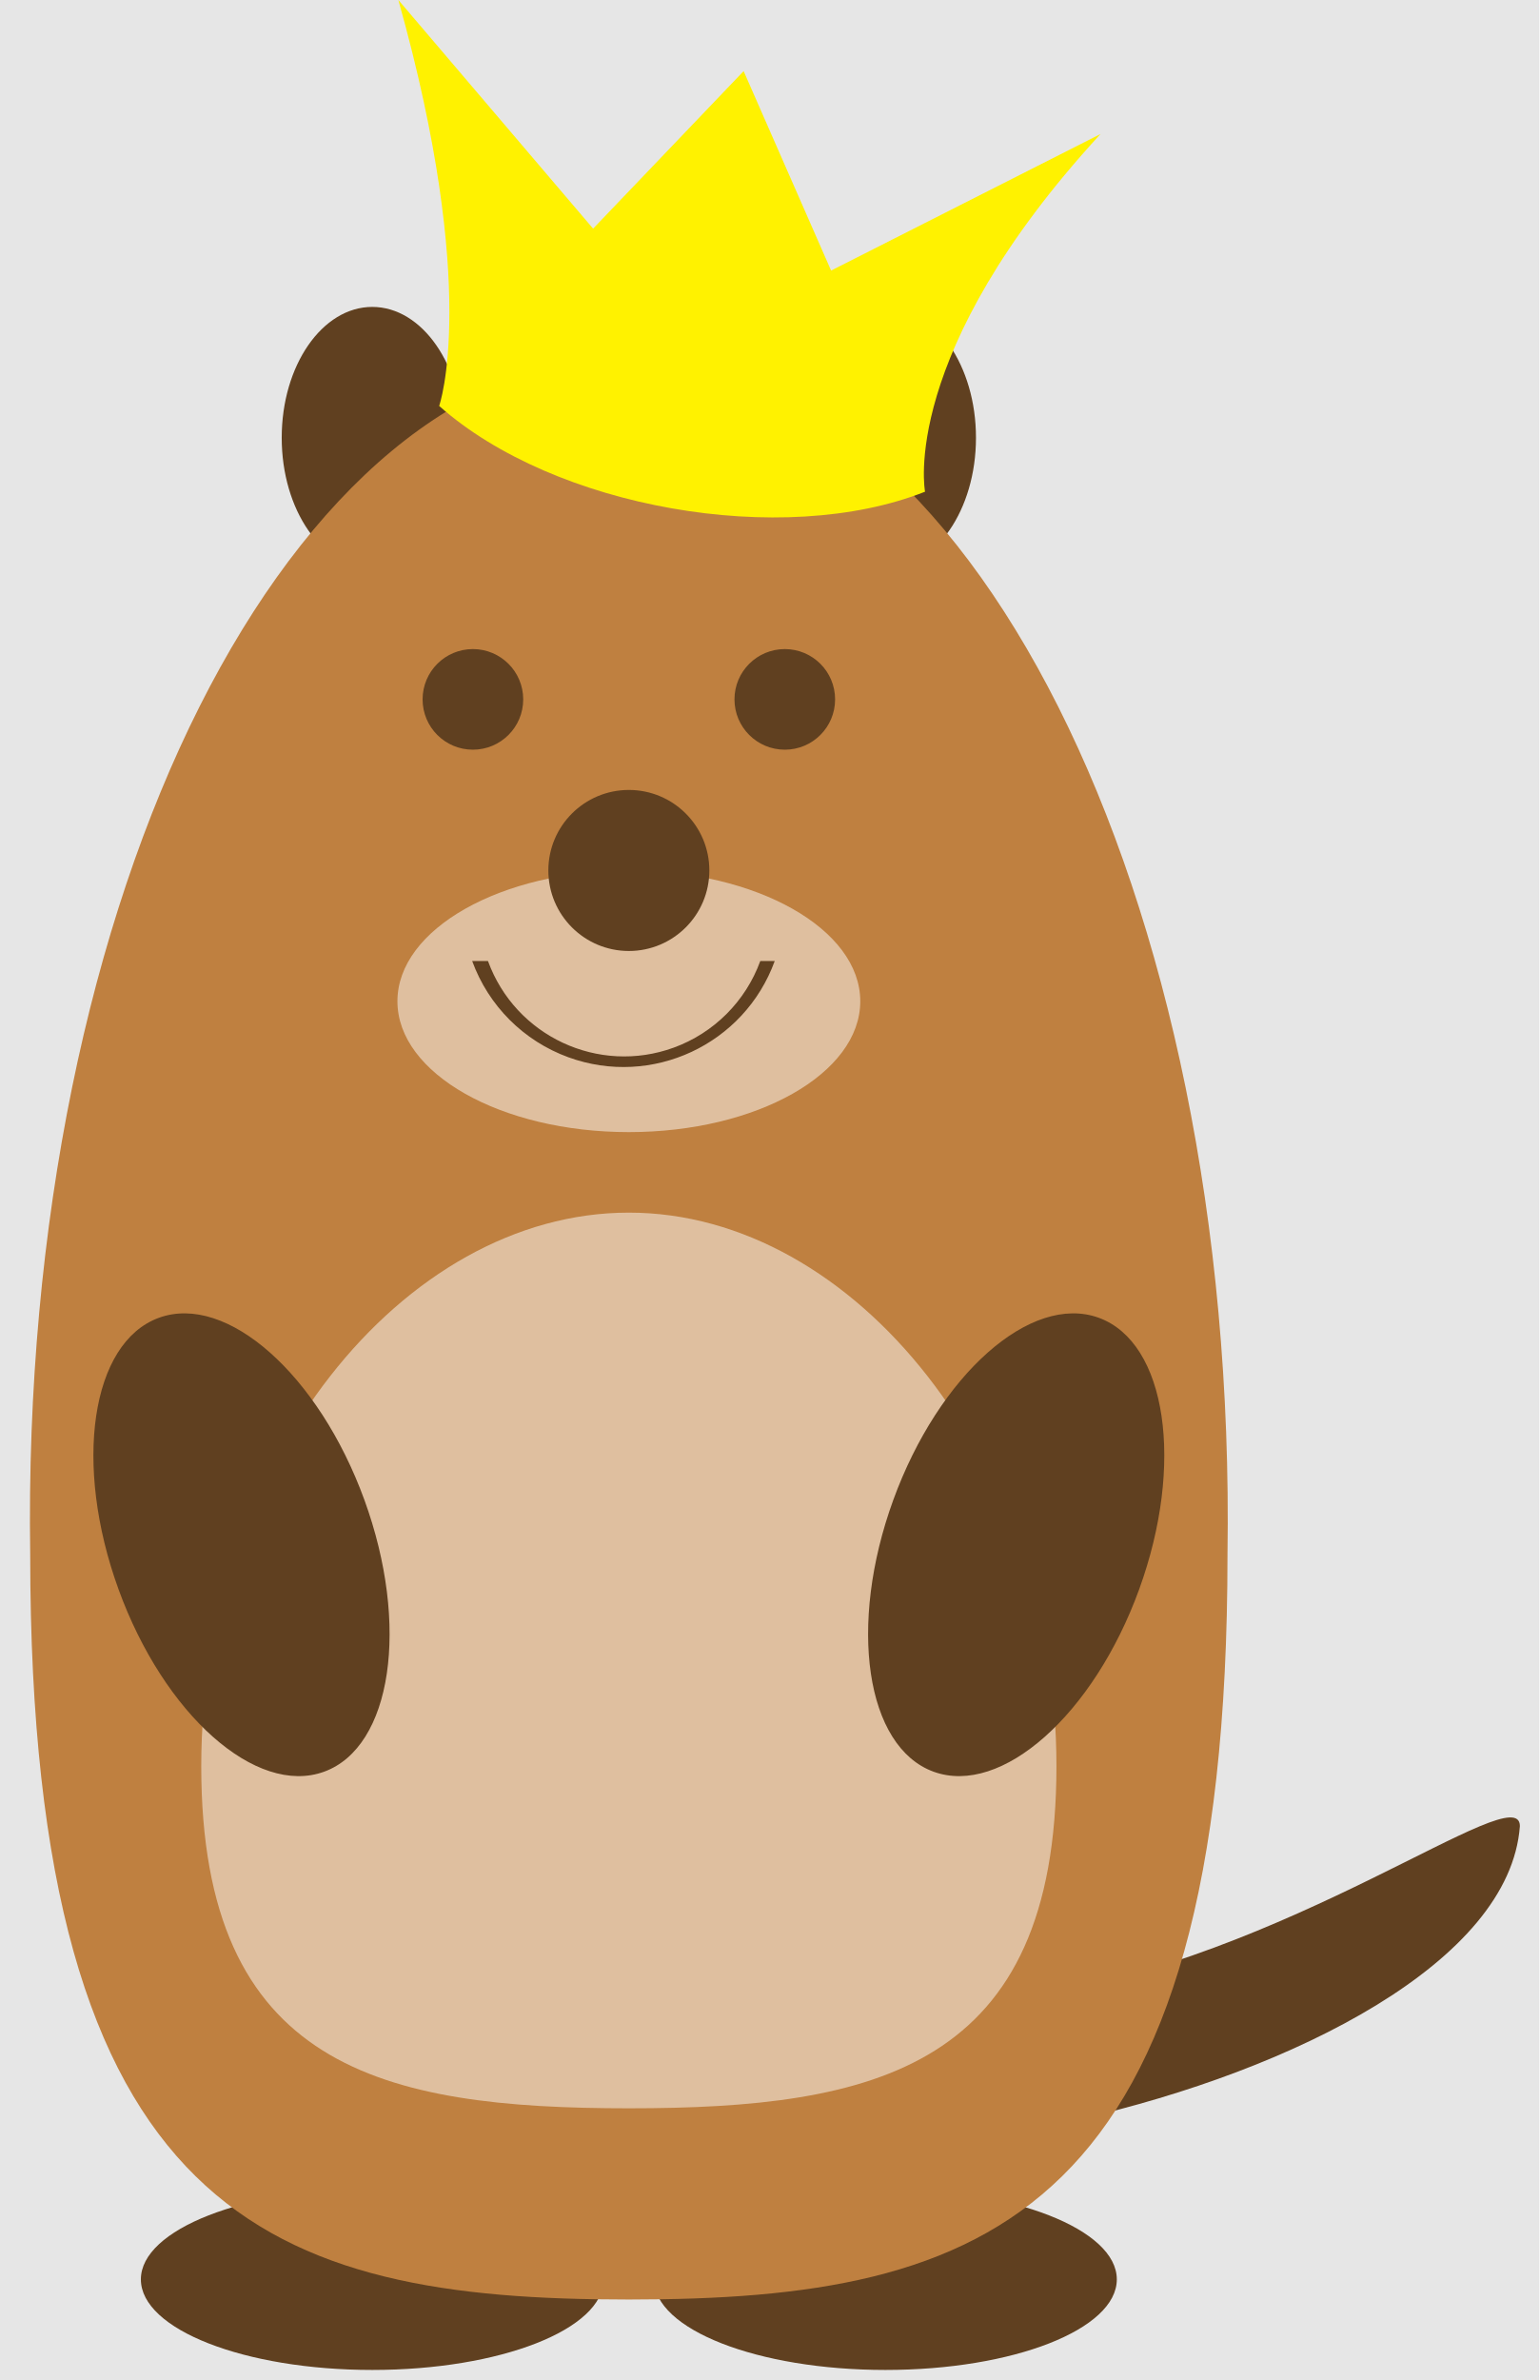
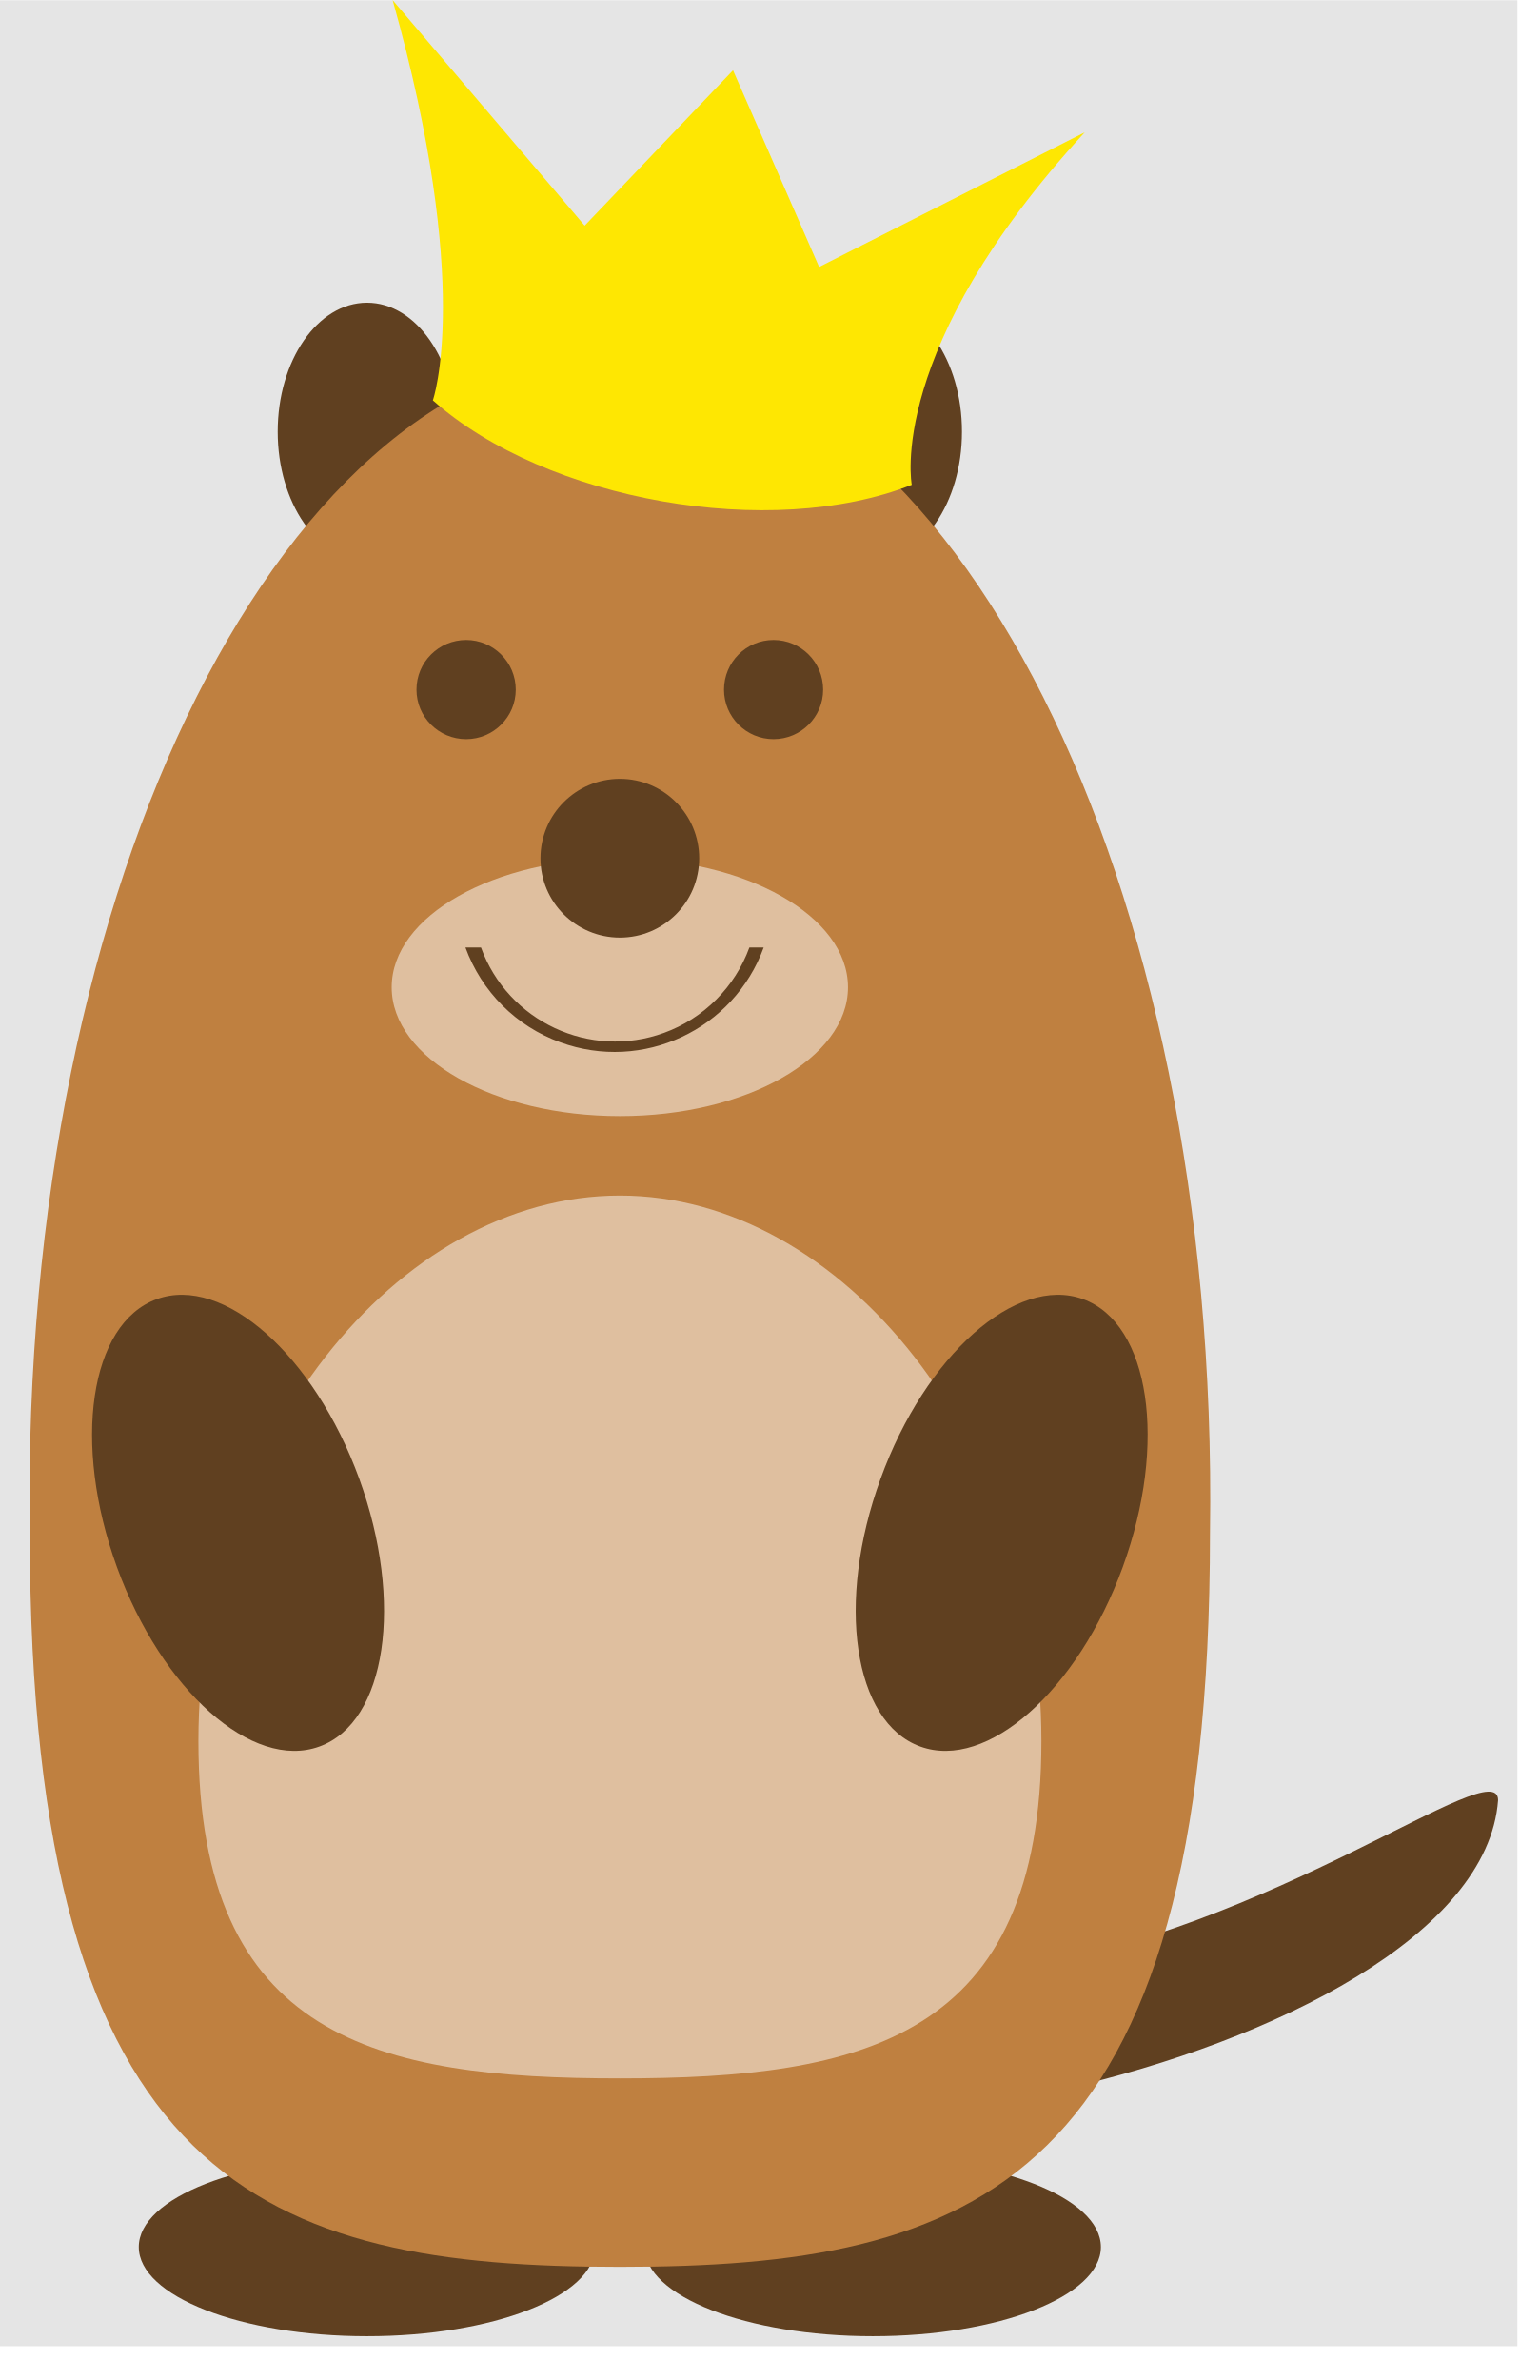
- <svg xmlns="http://www.w3.org/2000/svg" version="1.1" viewBox="0 0 43.37 67.039">
-   <g id="page1">
-     <path d="M0 67.039H43.37V0H0Z" fill="#e6e6e6" />
-     <path d="M17.008 64.205C17.008 62.796 14.089 61.654 10.488 61.654S3.969 62.796 3.969 64.205C3.969 65.614 6.888 66.756 10.488 66.756S17.008 65.614 17.008 64.205Z" fill="#604020" />
-     <path d="M31.465 64.205C31.465 62.796 28.546 61.654 24.946 61.654S18.426 62.796 18.426 64.205C18.426 65.614 21.345 66.756 24.946 66.756S31.465 65.614 31.465 64.205Z" fill="#604020" />
-     <path d="M27.497 12.33C27.497 10.295 26.355 8.645 24.946 8.645S22.394 10.295 22.394 12.33S23.537 16.015 24.946 16.015S27.497 14.365 27.497 12.33Z" fill="#604020" />
-     <path d="M13.04 12.33C13.04 10.295 11.897 8.645 10.488 8.645S7.937 10.295 7.937 12.33S9.079 16.015 10.488 16.015S13.04 14.365 13.04 12.33Z" fill="#604020" />
-     <path d="M42.821 51.437C42.254 59.094 18.474 63.632 18.19 57.96C17.624 54.555 20.846 57.41 28.917 56.259C36.304 55.204 42.821 50.017 42.821 51.437" fill="#604020" />
-     <path d="M34.583 43.795C34.583 62.504 27.78 64.772 17.717 64.772S.851 62.504 .851 43.795C.567 25.086 8.221 10.062 17.717 10.062S34.867 25.086 34.583 43.795Z" fill="#bf8040" />
-     <path d="M29.764 49.748C29.764 58.252 24.662 59.386 17.717 59.386S5.67 58.252 5.67 49.748C5.67 41.244 11.339 34.157 17.717 34.157S29.764 41.244 29.764 49.748Z" fill="#dfbf9f" />
-     <path d="M30.957 37.119C29.045 36.422 26.453 38.72 25.167 42.251C23.882 45.782 24.391 49.209 26.303 49.905C28.216 50.601 30.808 48.303 32.093 44.772C33.378 41.241 32.87 37.815 30.957 37.119Z" fill="#604020" />
-     <path d="M9.131 49.905C11.043 49.209 11.552 45.782 10.267 42.251C8.982 38.72 6.389 36.422 4.477 37.119C2.564 37.815 2.056 41.241 3.341 44.772C4.626 48.303 7.218 50.601 9.131 49.905Z" fill="#604020" />
-     <path d="M24.237 28.204C24.237 26.169 21.318 24.519 17.717 24.519S11.197 26.169 11.197 28.204C11.197 30.239 14.116 31.889 17.717 31.889S24.237 30.239 24.237 28.204Z" fill="#dfbf9f" />
-     <path d="M19.985 24.519C19.985 23.266 18.969 22.251 17.717 22.251S15.449 23.266 15.449 24.519C15.449 25.771 16.465 26.787 17.717 26.787S19.985 25.771 19.985 24.519Z" fill="#604020" />
-     <path d="M14.741 19.7C14.741 18.917 14.106 18.283 13.323 18.283C12.54 18.283 11.906 18.917 11.906 19.7C11.906 20.483 12.54 21.117 13.323 21.117C14.106 21.117 14.741 20.483 14.741 19.7Z" fill="#604020" />
-     <path d="M23.528 19.7C23.528 18.917 22.894 18.283 22.111 18.283C21.328 18.283 20.693 18.917 20.693 19.7C20.693 20.483 21.328 21.117 22.111 21.117C22.894 21.117 23.528 20.483 23.528 19.7Z" fill="#604020" />
-     <path d="M21.827 27.07C20.971 29.424 18.368 30.638 16.014 29.781C14.754 29.323 13.762 28.33 13.303 27.07H13.748C14.52 29.189 16.862 30.281 18.98 29.51C20.114 29.097 21.007 28.204 21.42 27.07Z" fill="#604020" />
-     <path d="M12.373 11.434C12.373 11.434 13.524 8.183 11.223-.001L16.71 6.44L20.951 2.003L23.415 7.621L31.006 3.775C25.305 9.971 26.062 13.85 26.062 13.85C22.037 15.443 15.611 14.311 12.373 11.434Z" fill="#fff200" />
+ <svg xmlns="http://www.w3.org/2000/svg" width="43.37" height="67.039" viewBox="0 0 43.37 67.039">
+   <defs>
+     <clipPath id="clip-0">
+       <path clip-rule="nonzero" d="M 0 0.008 L 42.75 0.008 L 42.75 66.086 L 0 66.086 Z M 0 0.008 " />
+     </clipPath>
+     <clipPath id="clip-1">
+       <path clip-rule="nonzero" d="M 17 50 L 42.75 50 L 42.75 60 L 17 60 Z M 17 50 " />
+     </clipPath>
+     <clipPath id="clip-2">
+       <path clip-rule="nonzero" d="M 11 0.008 L 31 0.008 L 31 15 L 11 15 Z M 11 0.008 " />
+     </clipPath>
+   </defs>
+   <g clip-path="url(#clip-0)">
+     <path fill-rule="nonzero" fill="rgb(89.999%, 89.999%, 89.999%)" fill-opacity="1" d="M 0 66.086 L 42.75 66.086 L 42.75 0.008 L 0 0.008 Z M 0 66.086 " />
+   </g>
+   <path fill-rule="nonzero" fill="rgb(37.5%, 25%, 12.5%)" fill-opacity="1" d="M 16.766 63.293 C 16.766 61.902 13.887 60.777 10.34 60.777 C 6.789 60.777 3.91 61.902 3.91 63.293 C 3.91 64.68 6.789 65.805 10.34 65.805 C 13.887 65.805 16.766 64.68 16.766 63.293 Z M 16.766 63.293 " />
+   <path fill-rule="nonzero" fill="rgb(37.5%, 25%, 12.5%)" fill-opacity="1" d="M 31.016 63.293 C 31.016 61.902 28.137 60.777 24.59 60.777 C 21.039 60.777 18.16 61.902 18.16 63.293 C 18.16 64.68 21.039 65.805 24.59 65.805 C 28.137 65.805 31.016 64.68 31.016 63.293 Z M 31.016 63.293 " />
+   <path fill-rule="nonzero" fill="rgb(37.5%, 25%, 12.5%)" fill-opacity="1" d="M 27.102 12.16 C 27.102 10.152 25.977 8.527 24.59 8.527 C 23.199 8.527 22.074 10.152 22.074 12.16 C 22.074 14.164 23.199 15.793 24.59 15.793 C 25.977 15.793 27.102 14.164 27.102 12.16 Z M 27.102 12.16 " />
+   <path fill-rule="nonzero" fill="rgb(37.5%, 25%, 12.5%)" fill-opacity="1" d="M 12.852 12.16 C 12.852 10.152 11.727 8.527 10.34 8.527 C 8.949 8.527 7.824 10.152 7.824 12.16 C 7.824 14.164 8.949 15.793 10.34 15.793 C 11.727 15.793 12.852 14.164 12.852 12.16 Z M 12.852 12.16 " />
+   <g clip-path="url(#clip-1)">
+     <path fill-rule="nonzero" fill="rgb(37.5%, 25%, 12.5%)" fill-opacity="1" d="M 42.207 50.707 C 41.648 58.254 18.211 62.727 17.93 57.137 C 17.371 53.781 20.547 56.594 28.504 55.461 C 35.785 54.422 42.207 49.309 42.207 50.707 " />
+   </g>
+   <path fill-rule="nonzero" fill="rgb(75%, 50%, 25%)" fill-opacity="1" d="M 34.09 43.176 C 34.09 61.617 27.383 63.852 17.465 63.852 C 7.543 63.852 0.84 61.617 0.84 43.176 C 0.559 24.734 8.102 9.926 17.465 9.926 C 26.824 9.926 34.367 24.734 34.09 43.176 Z M 34.09 43.176 " />
+   <path fill-rule="nonzero" fill="rgb(87.5%, 75%, 62.5%)" fill-opacity="1" d="M 29.34 49.043 C 29.34 57.426 24.309 58.543 17.465 58.543 C 10.617 58.543 5.59 57.426 5.59 49.043 C 5.59 40.66 11.176 33.676 17.465 33.676 C 23.75 33.676 29.34 40.66 29.34 49.043 Z M 29.34 49.043 " />
+   <path fill-rule="nonzero" fill="rgb(37.5%, 25%, 12.5%)" fill-opacity="1" d="M 30.516 36.594 C 28.629 35.906 26.074 38.172 24.809 41.652 C 23.539 45.133 24.043 48.512 25.926 49.195 C 27.812 49.883 30.367 47.617 31.633 44.137 C 32.902 40.656 32.398 37.281 30.516 36.594 Z M 30.516 36.594 " />
+   <path fill-rule="nonzero" fill="rgb(37.5%, 25%, 12.5%)" fill-opacity="1" d="M 9 49.195 C 10.887 48.512 11.387 45.133 10.121 41.652 C 8.852 38.172 6.297 35.906 4.414 36.594 C 2.527 37.281 2.027 40.656 3.293 44.137 C 4.559 47.617 7.113 49.883 9 49.195 Z M 9 49.195 " />
+   <path fill-rule="nonzero" fill="rgb(87.5%, 75%, 62.5%)" fill-opacity="1" d="M 23.891 27.809 C 23.891 25.801 21.012 24.176 17.465 24.176 C 13.914 24.176 11.035 25.801 11.035 27.809 C 11.035 29.812 13.914 31.438 17.465 31.438 C 21.012 31.438 23.891 29.812 23.891 27.809 Z M 23.891 27.809 " />
+   <path fill-rule="nonzero" fill="rgb(37.5%, 25%, 12.5%)" fill-opacity="1" d="M 19.699 24.176 C 19.699 22.941 18.699 21.938 17.465 21.938 C 16.23 21.938 15.227 22.941 15.227 24.176 C 15.227 25.41 16.23 26.41 17.465 26.41 C 18.699 26.41 19.699 25.41 19.699 24.176 Z M 19.699 24.176 " />
+   <path fill-rule="nonzero" fill="rgb(37.5%, 25%, 12.5%)" fill-opacity="1" d="M 14.531 19.426 C 14.531 18.652 13.902 18.027 13.133 18.027 C 12.359 18.027 11.734 18.652 11.734 19.426 C 11.734 20.195 12.359 20.82 13.133 20.82 C 13.902 20.82 14.531 20.195 14.531 19.426 Z M 14.531 19.426 " />
+   <path fill-rule="nonzero" fill="rgb(37.5%, 25%, 12.5%)" fill-opacity="1" d="M 23.191 19.426 C 23.191 18.652 22.566 18.027 21.793 18.027 C 21.023 18.027 20.398 18.652 20.398 19.426 C 20.398 20.195 21.023 20.82 21.793 20.82 C 22.566 20.82 23.191 20.195 23.191 19.426 Z M 23.191 19.426 " />
+   <path fill-rule="nonzero" fill="rgb(37.5%, 25%, 12.5%)" fill-opacity="1" d="M 21.516 26.688 C 20.672 29.008 18.105 30.207 15.785 29.359 C 14.543 28.91 13.566 27.93 13.113 26.688 L 13.551 26.688 C 14.312 28.777 16.621 29.855 18.707 29.094 C 19.824 28.688 20.707 27.805 21.113 26.688 Z M 21.516 26.688 " />
+   <g clip-path="url(#clip-2)">
+     <path fill-rule="nonzero" fill="rgb(99.646%, 90.704%, 0.705%)" fill-opacity="1" d="M 12.195 11.277 C 12.195 11.277 13.332 8.07 11.062 0.004 L 16.473 6.355 L 20.652 1.98 L 23.078 7.52 L 30.562 3.727 C 24.941 9.836 25.688 13.656 25.688 13.656 C 21.723 15.227 15.387 14.113 12.195 11.277 Z M 12.195 11.277 " />
  </g>
</svg>
